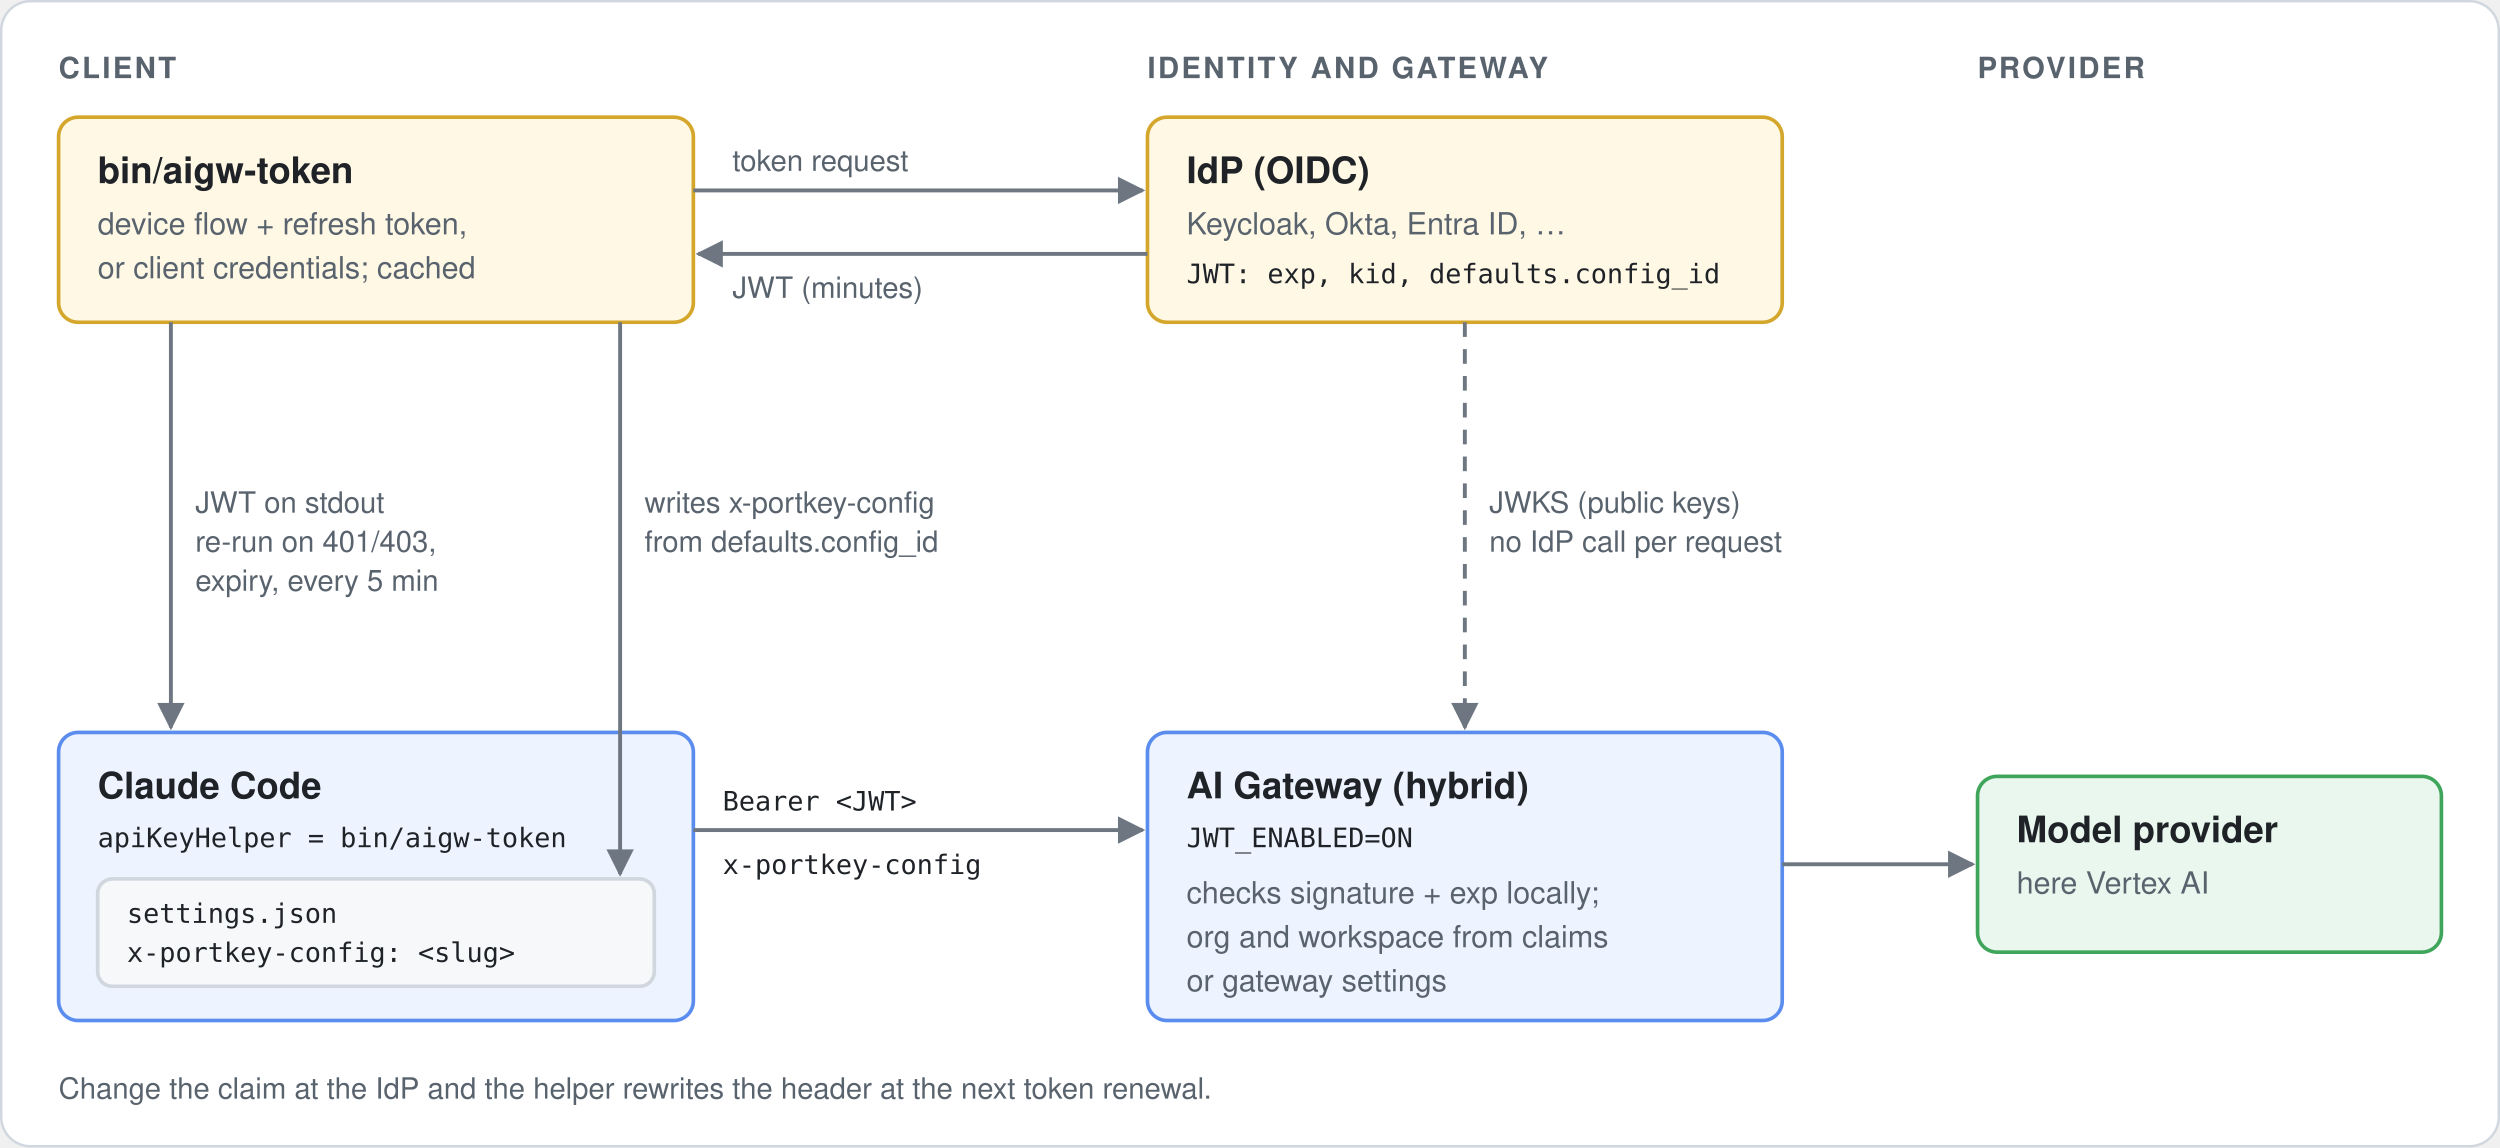
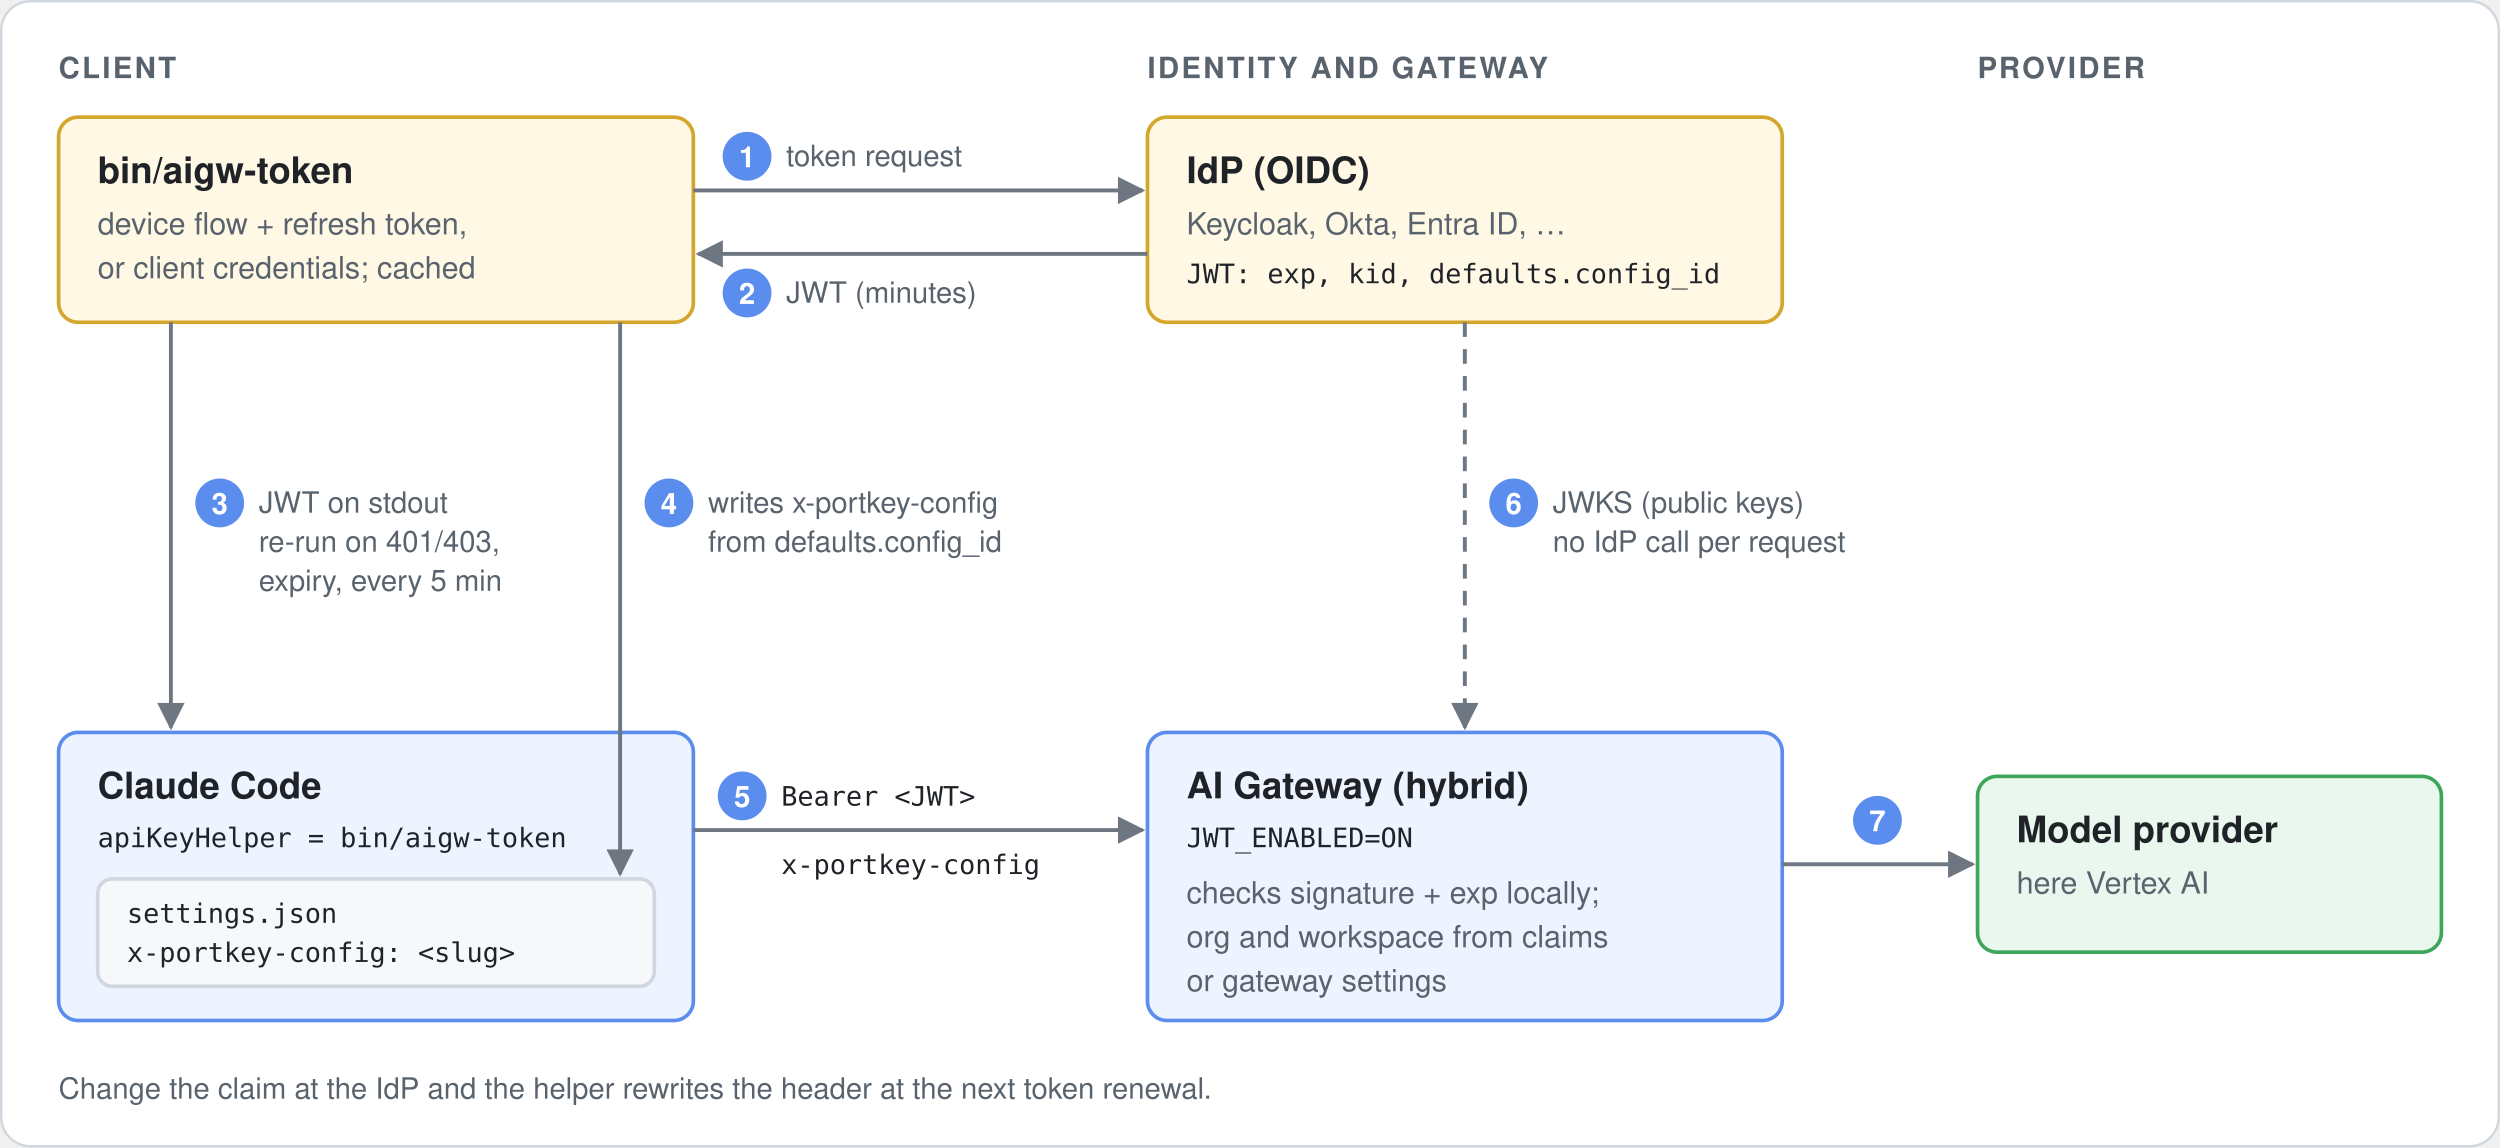
<svg xmlns="http://www.w3.org/2000/svg" viewBox="0 0 1024 470" width="1024" height="470" role="img" aria-labelledby="title desc">
  <style>
    .card { fill: #ffffff; stroke: #d0d7de; }
    .cred { fill: #fff8e5; stroke: #d4a72c; }
    .call { fill: #eef4ff; stroke: #5b8def; }
    .out  { fill: #eaf7ee; stroke: #3fa55b; }
    .chip { fill: #f6f8fa; stroke: #d0d7de; }
    .box  { stroke-width: 1.5; }
    text  { font-family: -apple-system, "Segoe UI", Helvetica, Arial, "DejaVu Sans", sans-serif; fill: #1f2328; }
    .h    { font-size: 12px; font-weight: 600; letter-spacing: 0.08em; fill: #59636e; }
    .t    { font-size: 15px; font-weight: 600; }
    .s    { font-size: 12.5px; fill: #59636e; }
    .m    { font-family: 'DejaVu Sans Mono', ui-monospace, SFMono-Regular, Menlo, Consolas, monospace; font-size: 11px; }
    .edge { fill: none; stroke: #6e7781; stroke-width: 1.6; }
    .dash { stroke-dasharray: 6 5; }
    .head { fill: #6e7781; }
    .l    { font-size: 12px; fill: #59636e; }
+     .n    { font-size: 12px; font-weight: 700; fill: #ffffff; }
+     .dot  { fill: #5b8def; }
    @media (prefers-color-scheme: dark) {
      .card { fill: #0d1117; stroke: #30363d; }
      .cred { fill: #2b2111; stroke: #9e7a1f; }
      .call { fill: #0f1b33; stroke: #4a7bd0; }
      .out  { fill: #0f2417; stroke: #2f8a4a; }
      .chip { fill: #161b22; stroke: #30363d; }
      text  { fill: #e6edf3; }
      .h, .s, .l { fill: #9198a1; }
+       .n    { fill: #0d1117; }
+       .dot  { fill: #6f9cf0; }
      .edge { stroke: #8b949e; }
      .head { fill: #8b949e; }
    }
  </style>
  <defs>
    <marker id="arrow" viewBox="0 0 10 10" refX="9" refY="5" markerWidth="7" markerHeight="7" orient="auto-start-reverse">
      <path class="head" d="M0,0 L10,5 L0,10 z" />
    </marker>
  </defs>
  <rect class="card" x="0.5" y="0.5" width="1023" height="469" rx="12" />
  <text class="h" x="24" y="32">CLIENT</text>
  <text class="h" x="470" y="32">IDENTITY AND GATEWAY</text>
  <text class="h" x="810" y="32">PROVIDER</text>
  <rect class="box cred" x="24" y="48" width="260" height="84" rx="8" />
  <text class="t" x="40" y="75">bin/aigw-token</text>
  <text class="s" x="40" y="96">device flow + refresh token,</text>
  <text class="s" x="40" y="114">or client credentials; cached</text>
  <rect class="box cred" x="470" y="48" width="260" height="84" rx="8" />
  <text class="t" x="486" y="75">IdP (OIDC)</text>
  <text class="s" x="486" y="96">Keycloak, Okta, Entra ID, …</text>
  <text class="m" x="486" y="116">JWT: exp, kid, defaults.config_id</text>
  <path class="edge" d="M284,78 H468" marker-end="url(#arrow)" />
-   <text class="l" x="300" y="70">token request</text>
+   <circle class="dot" cx="306" cy="64" r="10" />
+   <text class="n" x="306" y="68.5" text-anchor="middle">1</text>
+   <text class="l" x="322" y="68">token request</text>
  <path class="edge" d="M470,104 H286" marker-end="url(#arrow)" />
-   <text class="l" x="300" y="122">JWT (minutes)</text>
+   <circle class="dot" cx="306" cy="120" r="10" />
+   <text class="n" x="306" y="124.5" text-anchor="middle">2</text>
+   <text class="l" x="322" y="124">JWT (minutes)</text>
  <rect class="box call" x="24" y="300" width="260" height="118" rx="8" />
  <text class="t" x="40" y="327">Claude Code</text>
  <text class="m" x="40" y="347">apiKeyHelper = bin/aigw-token</text>
  <rect class="box chip" x="40" y="360" width="228" height="44" rx="6" />
  <text class="m" x="52" y="378">settings.json</text>
  <text class="m" x="52" y="394">x-portkey-config: &lt;slug&gt;</text>
  <path class="edge" d="M70,132 V298" marker-end="url(#arrow)" />
-   <text class="l" x="80" y="210">JWT on stdout</text>
-   <text class="l" x="80" y="226">re-run on 401/403,</text>
-   <text class="l" x="80" y="242">expiry, every 5 min</text>
+   <circle class="dot" cx="90" cy="206" r="10" />
+   <text class="n" x="90" y="210.5" text-anchor="middle">3</text>
+   <text class="l" x="106" y="210">JWT on stdout</text>
+   <text class="l" x="106" y="226">re-run on 401/403,</text>
+   <text class="l" x="106" y="242">expiry, every 5 min</text>
  <path class="edge" d="M254,132 V358" marker-end="url(#arrow)" />
-   <text class="l" x="264" y="210">writes x-portkey-config</text>
-   <text class="l" x="264" y="226">from defaults.config_id</text>
+   <circle class="dot" cx="274" cy="206" r="10" />
+   <text class="n" x="274" y="210.5" text-anchor="middle">4</text>
+   <text class="l" x="290" y="210">writes x-portkey-config</text>
+   <text class="l" x="290" y="226">from defaults.config_id</text>
  <rect class="box call" x="470" y="300" width="260" height="118" rx="8" />
  <text class="t" x="486" y="327">AI Gateway (hybrid)</text>
  <text class="m" x="486" y="347">JWT_ENABLED=ON</text>
  <text class="s" x="486" y="370">checks signature + exp locally;</text>
  <text class="s" x="486" y="388">org and workspace from claims</text>
  <text class="s" x="486" y="406">or gateway settings</text>
  <path class="edge dash" d="M600,132 V298" marker-end="url(#arrow)" />
-   <text class="l" x="610" y="210">JWKS (public keys)</text>
-   <text class="l" x="610" y="226">no IdP call per request</text>
+   <circle class="dot" cx="620" cy="206" r="10" />
+   <text class="n" x="620" y="210.5" text-anchor="middle">6</text>
+   <text class="l" x="636" y="210">JWKS (public keys)</text>
+   <text class="l" x="636" y="226">no IdP call per request</text>
  <path class="edge" d="M284,340 H468" marker-end="url(#arrow)" />
-   <text class="m" x="296" y="332">Bearer &lt;JWT&gt;</text>
-   <text class="m" x="296" y="358">x-portkey-config</text>
+   <circle class="dot" cx="304" cy="326" r="10" />
+   <text class="n" x="304" y="330.5" text-anchor="middle">5</text>
+   <text class="m" x="320" y="330">Bearer &lt;JWT&gt;</text>
+   <text class="m" x="320" y="358">x-portkey-config</text>
  <rect class="box out" x="810" y="318" width="190" height="72" rx="8" />
  <text class="t" x="826" y="345">Model provider</text>
  <text class="s" x="826" y="366">here Vertex AI</text>
  <path class="edge" d="M730,354 H808" marker-end="url(#arrow)" />
+   <circle class="dot" cx="769" cy="336" r="10" />
+   <text class="n" x="769" y="340.5" text-anchor="middle">7</text>
  <text class="l" x="24" y="450">Change the claim at the IdP and the helper rewrites the header at the next token renewal.</text>
</svg>
